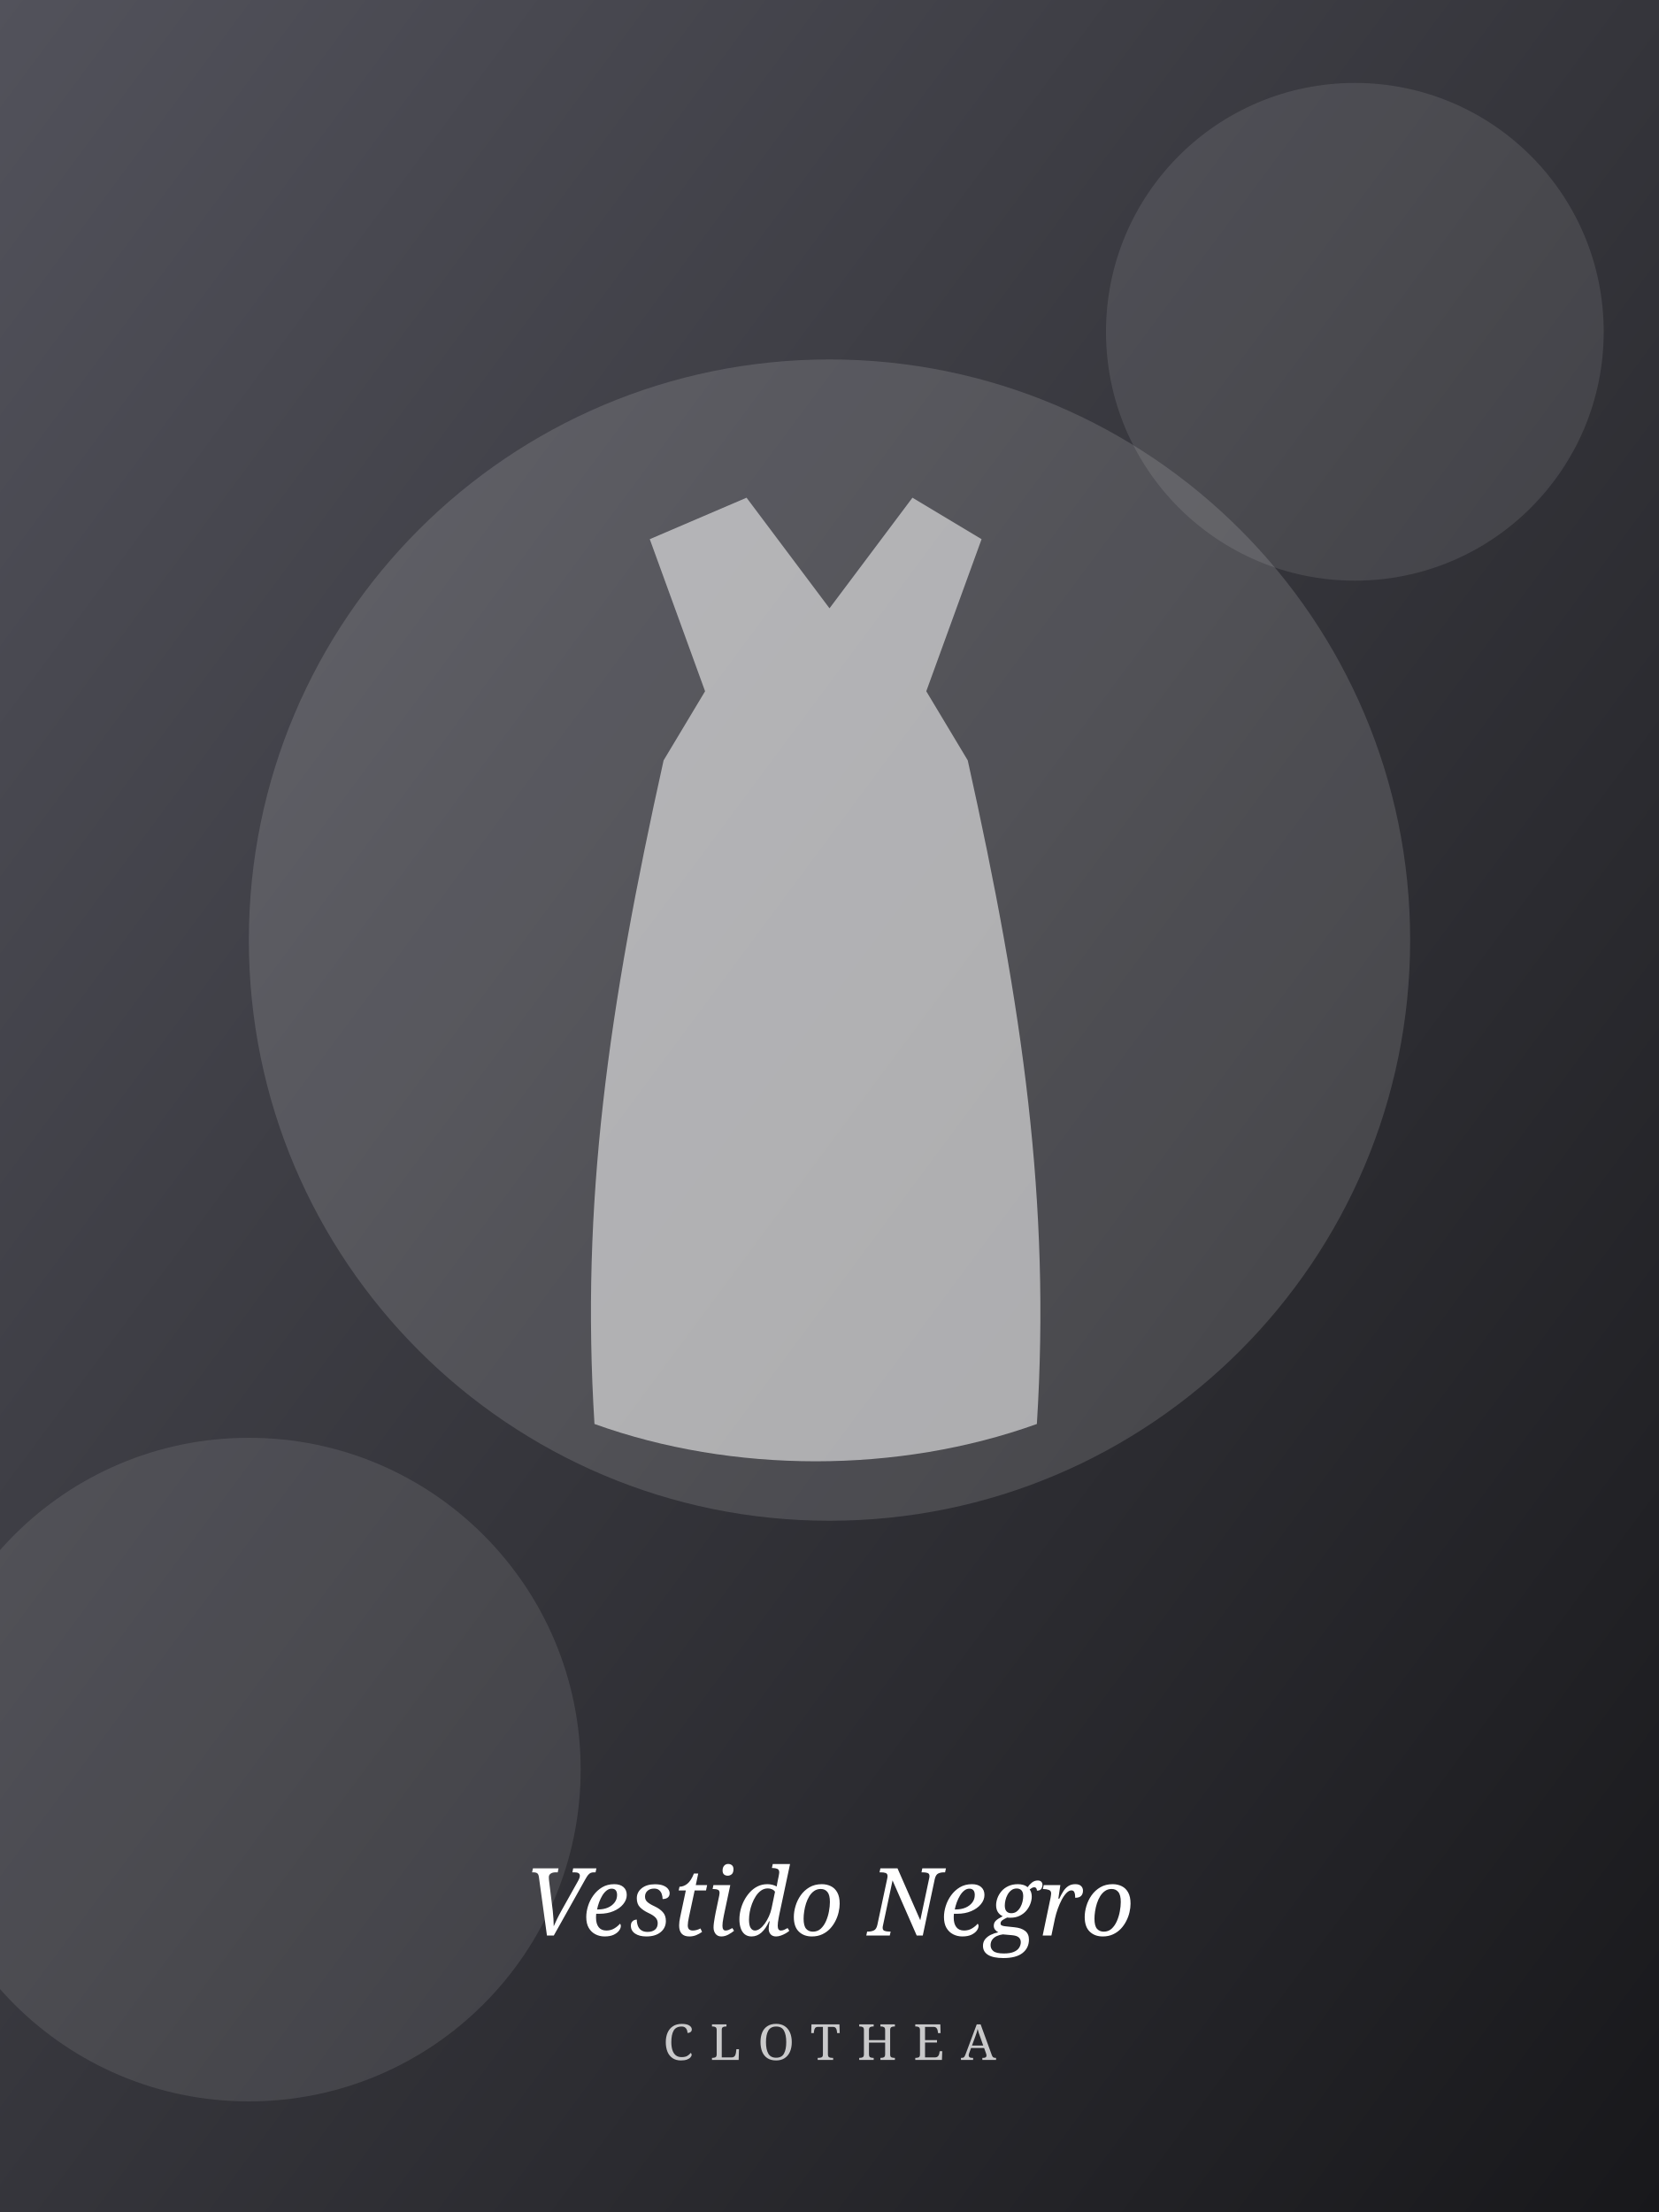
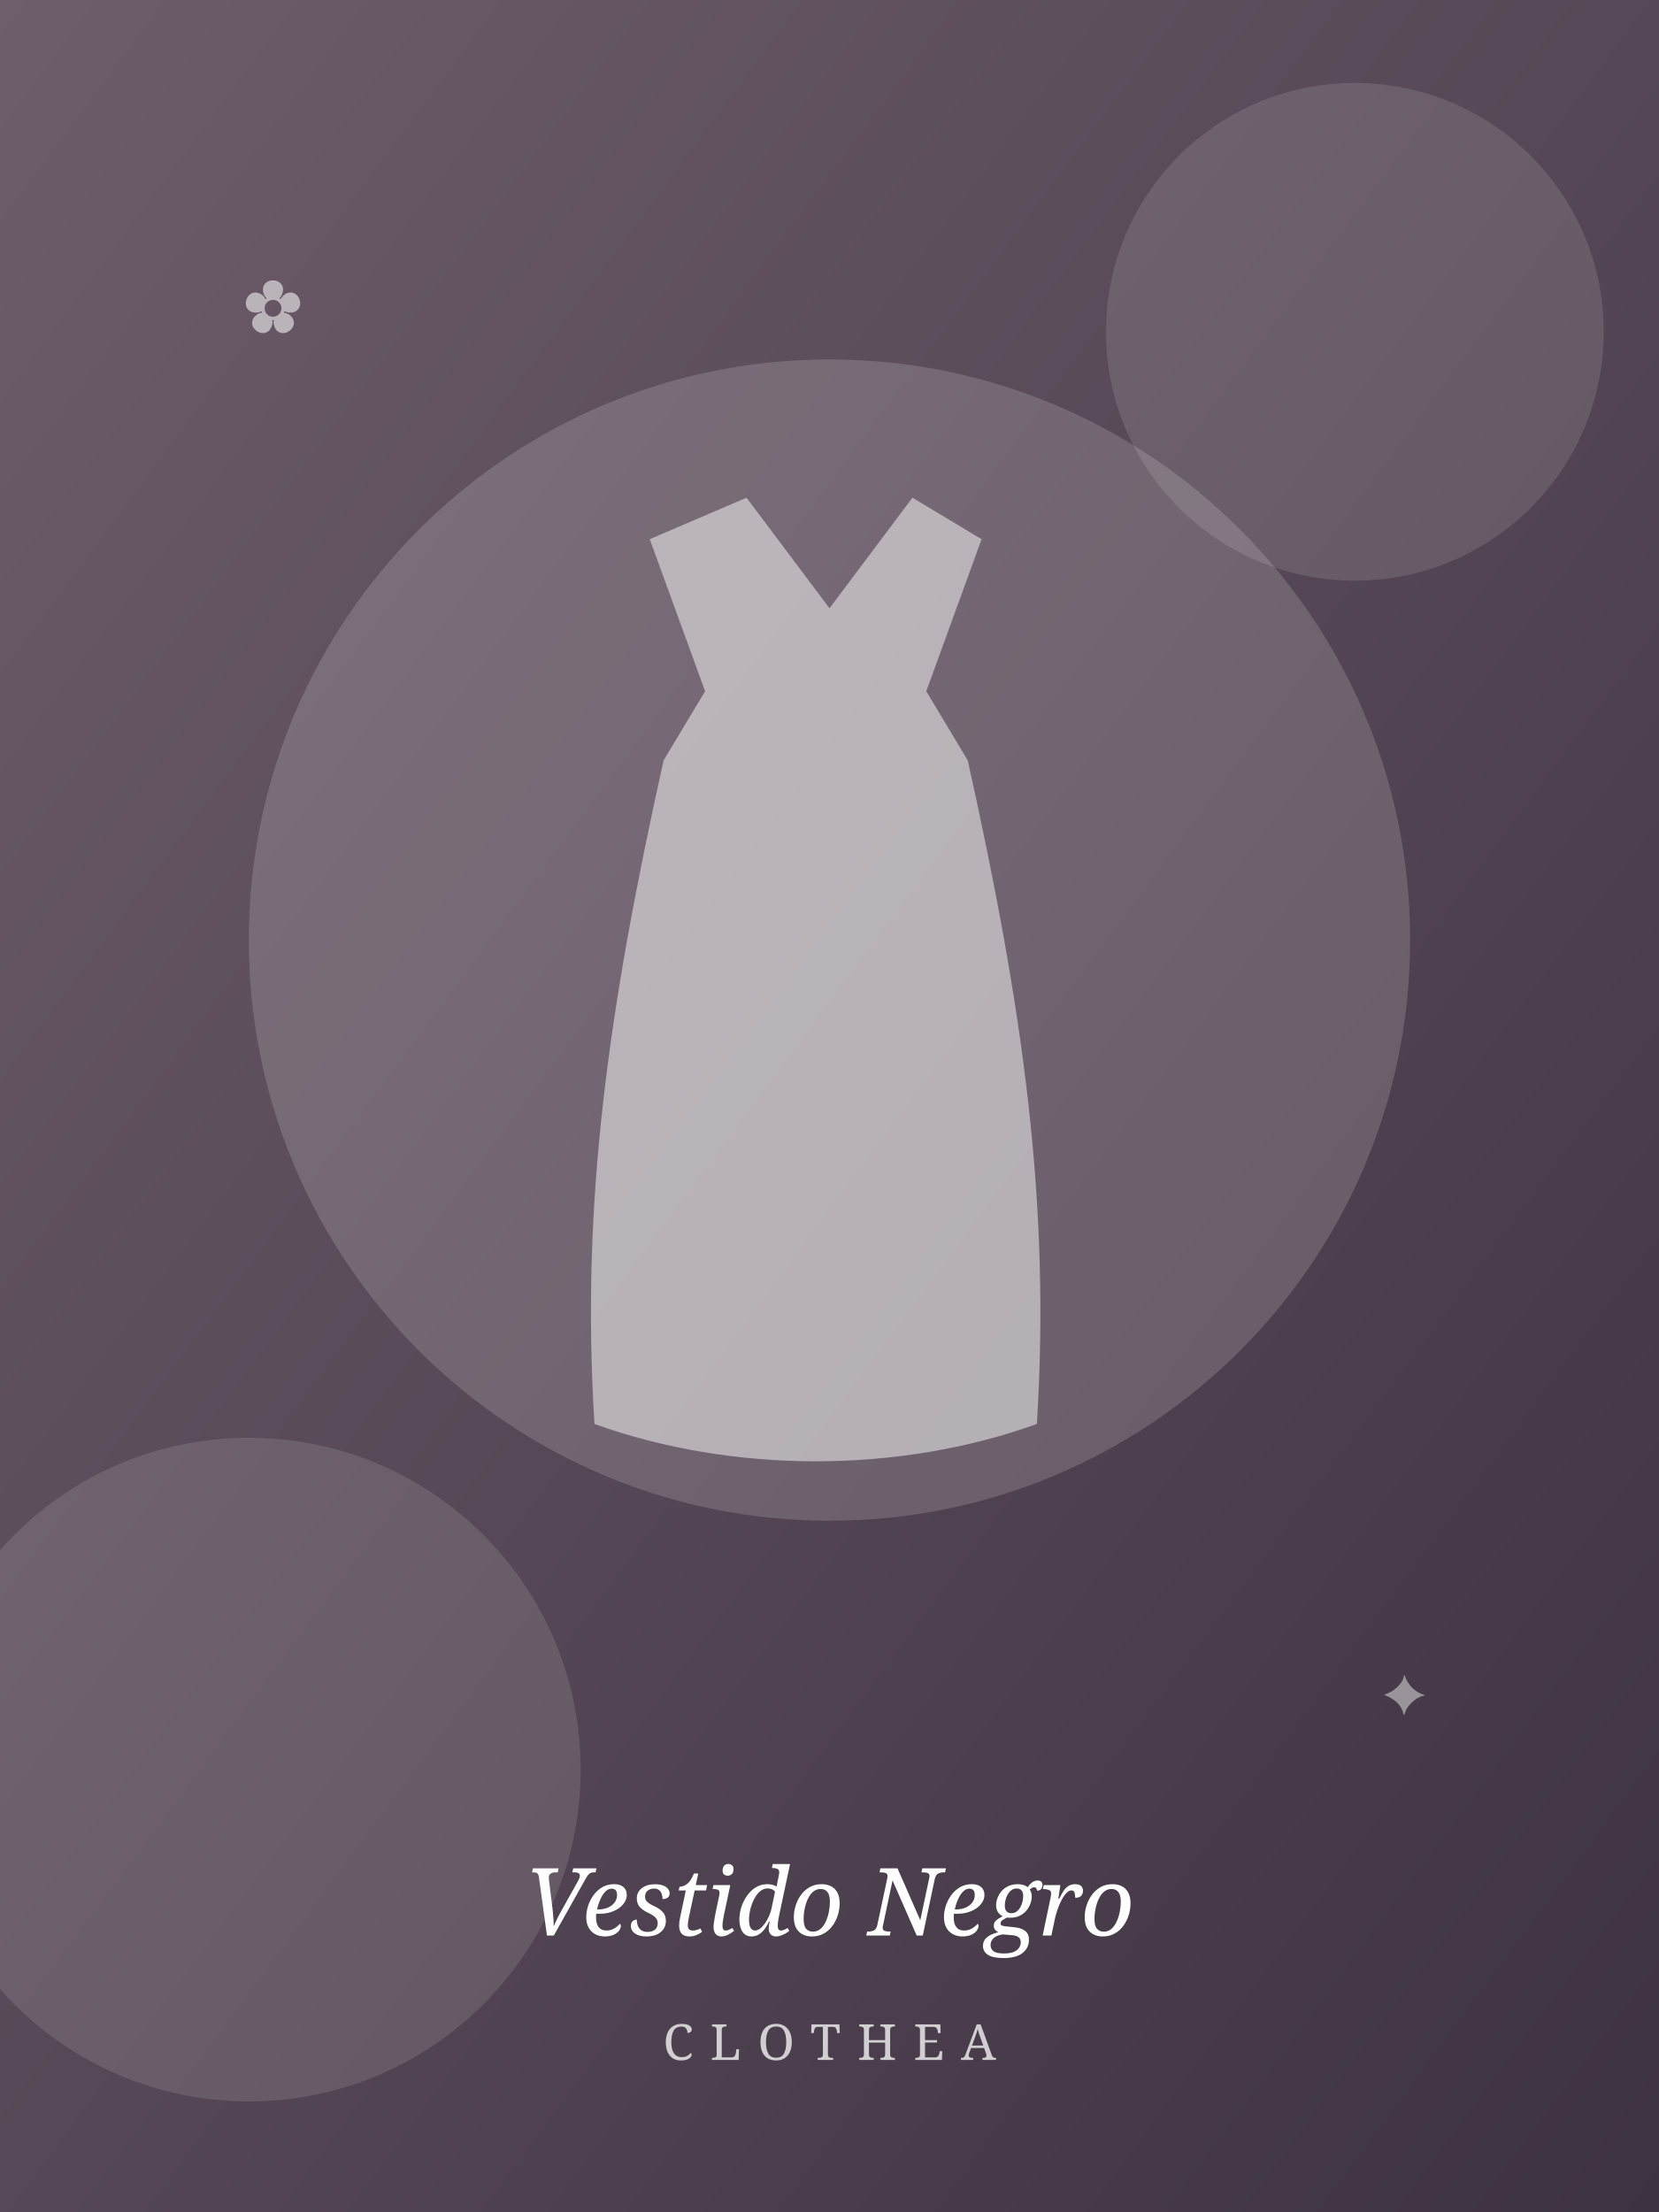
<svg xmlns="http://www.w3.org/2000/svg" width="600" height="800" viewBox="0 0 600 800">
  <defs>
    <linearGradient id="bg" x1="0" y1="0" x2="1" y2="1">
-       <stop offset="0" stop-color="#52525b" />
-       <stop offset="1" stop-color="#18181b" />
+       <stop offset="0" stop-color="#6e5d6b" />
+       <stop offset="1" stop-color="#3d3240" />
    </linearGradient>
  </defs>
  <rect width="600" height="800" fill="url(#bg)" />
-   <circle cx="300" cy="340" r="210" fill="rgba(255,255,255,0.14)" />
-   <circle cx="490" cy="120" r="90" fill="rgba(255,255,255,0.10)" />
-   <circle cx="90" cy="640" r="120" fill="rgba(255,255,255,0.10)" />
-   <path d="M270 180 l30 40 l30 -40 l25 15 -20 55 15 25 c20 90 30 160 25 240 -50 18 -110 18 -160 0 -5 -80 5 -150 25 -240 l15 -25 -20 -55 z" fill="rgba(255,255,255,0.55)" />
+   <circle cx="300" cy="340" r="210" fill="rgba(255,255,255,0.16)" />
+   <circle cx="490" cy="120" r="90" fill="rgba(255,255,255,0.12)" />
+   <circle cx="90" cy="640" r="120" fill="rgba(255,255,255,0.12)" />
+   <text x="88" y="120" font-family="Georgia, serif" font-size="26" fill="rgba(255,255,255,0.55)">✿</text>
+   <text x="500" y="620" font-family="Georgia, serif" font-size="20" fill="rgba(255,255,255,0.45)">✦</text>
+   <path d="M270 180 l30 40 l30 -40 l25 15 -20 55 15 25 c20 90 30 160 25 240 -50 18 -110 18 -160 0 -5 -80 5 -150 25 -240 l15 -25 -20 -55 z" fill="rgba(255,255,255,0.5)" />
  <text x="300" y="700" font-family="Georgia, serif" font-size="34" font-style="italic" text-anchor="middle" fill="#ffffff">Vestido Negro</text>
  <text x="300" y="745" font-family="Georgia, serif" font-size="18" letter-spacing="6" text-anchor="middle" fill="#ffffff" opacity="0.75">CLOTHEA</text>
</svg>
